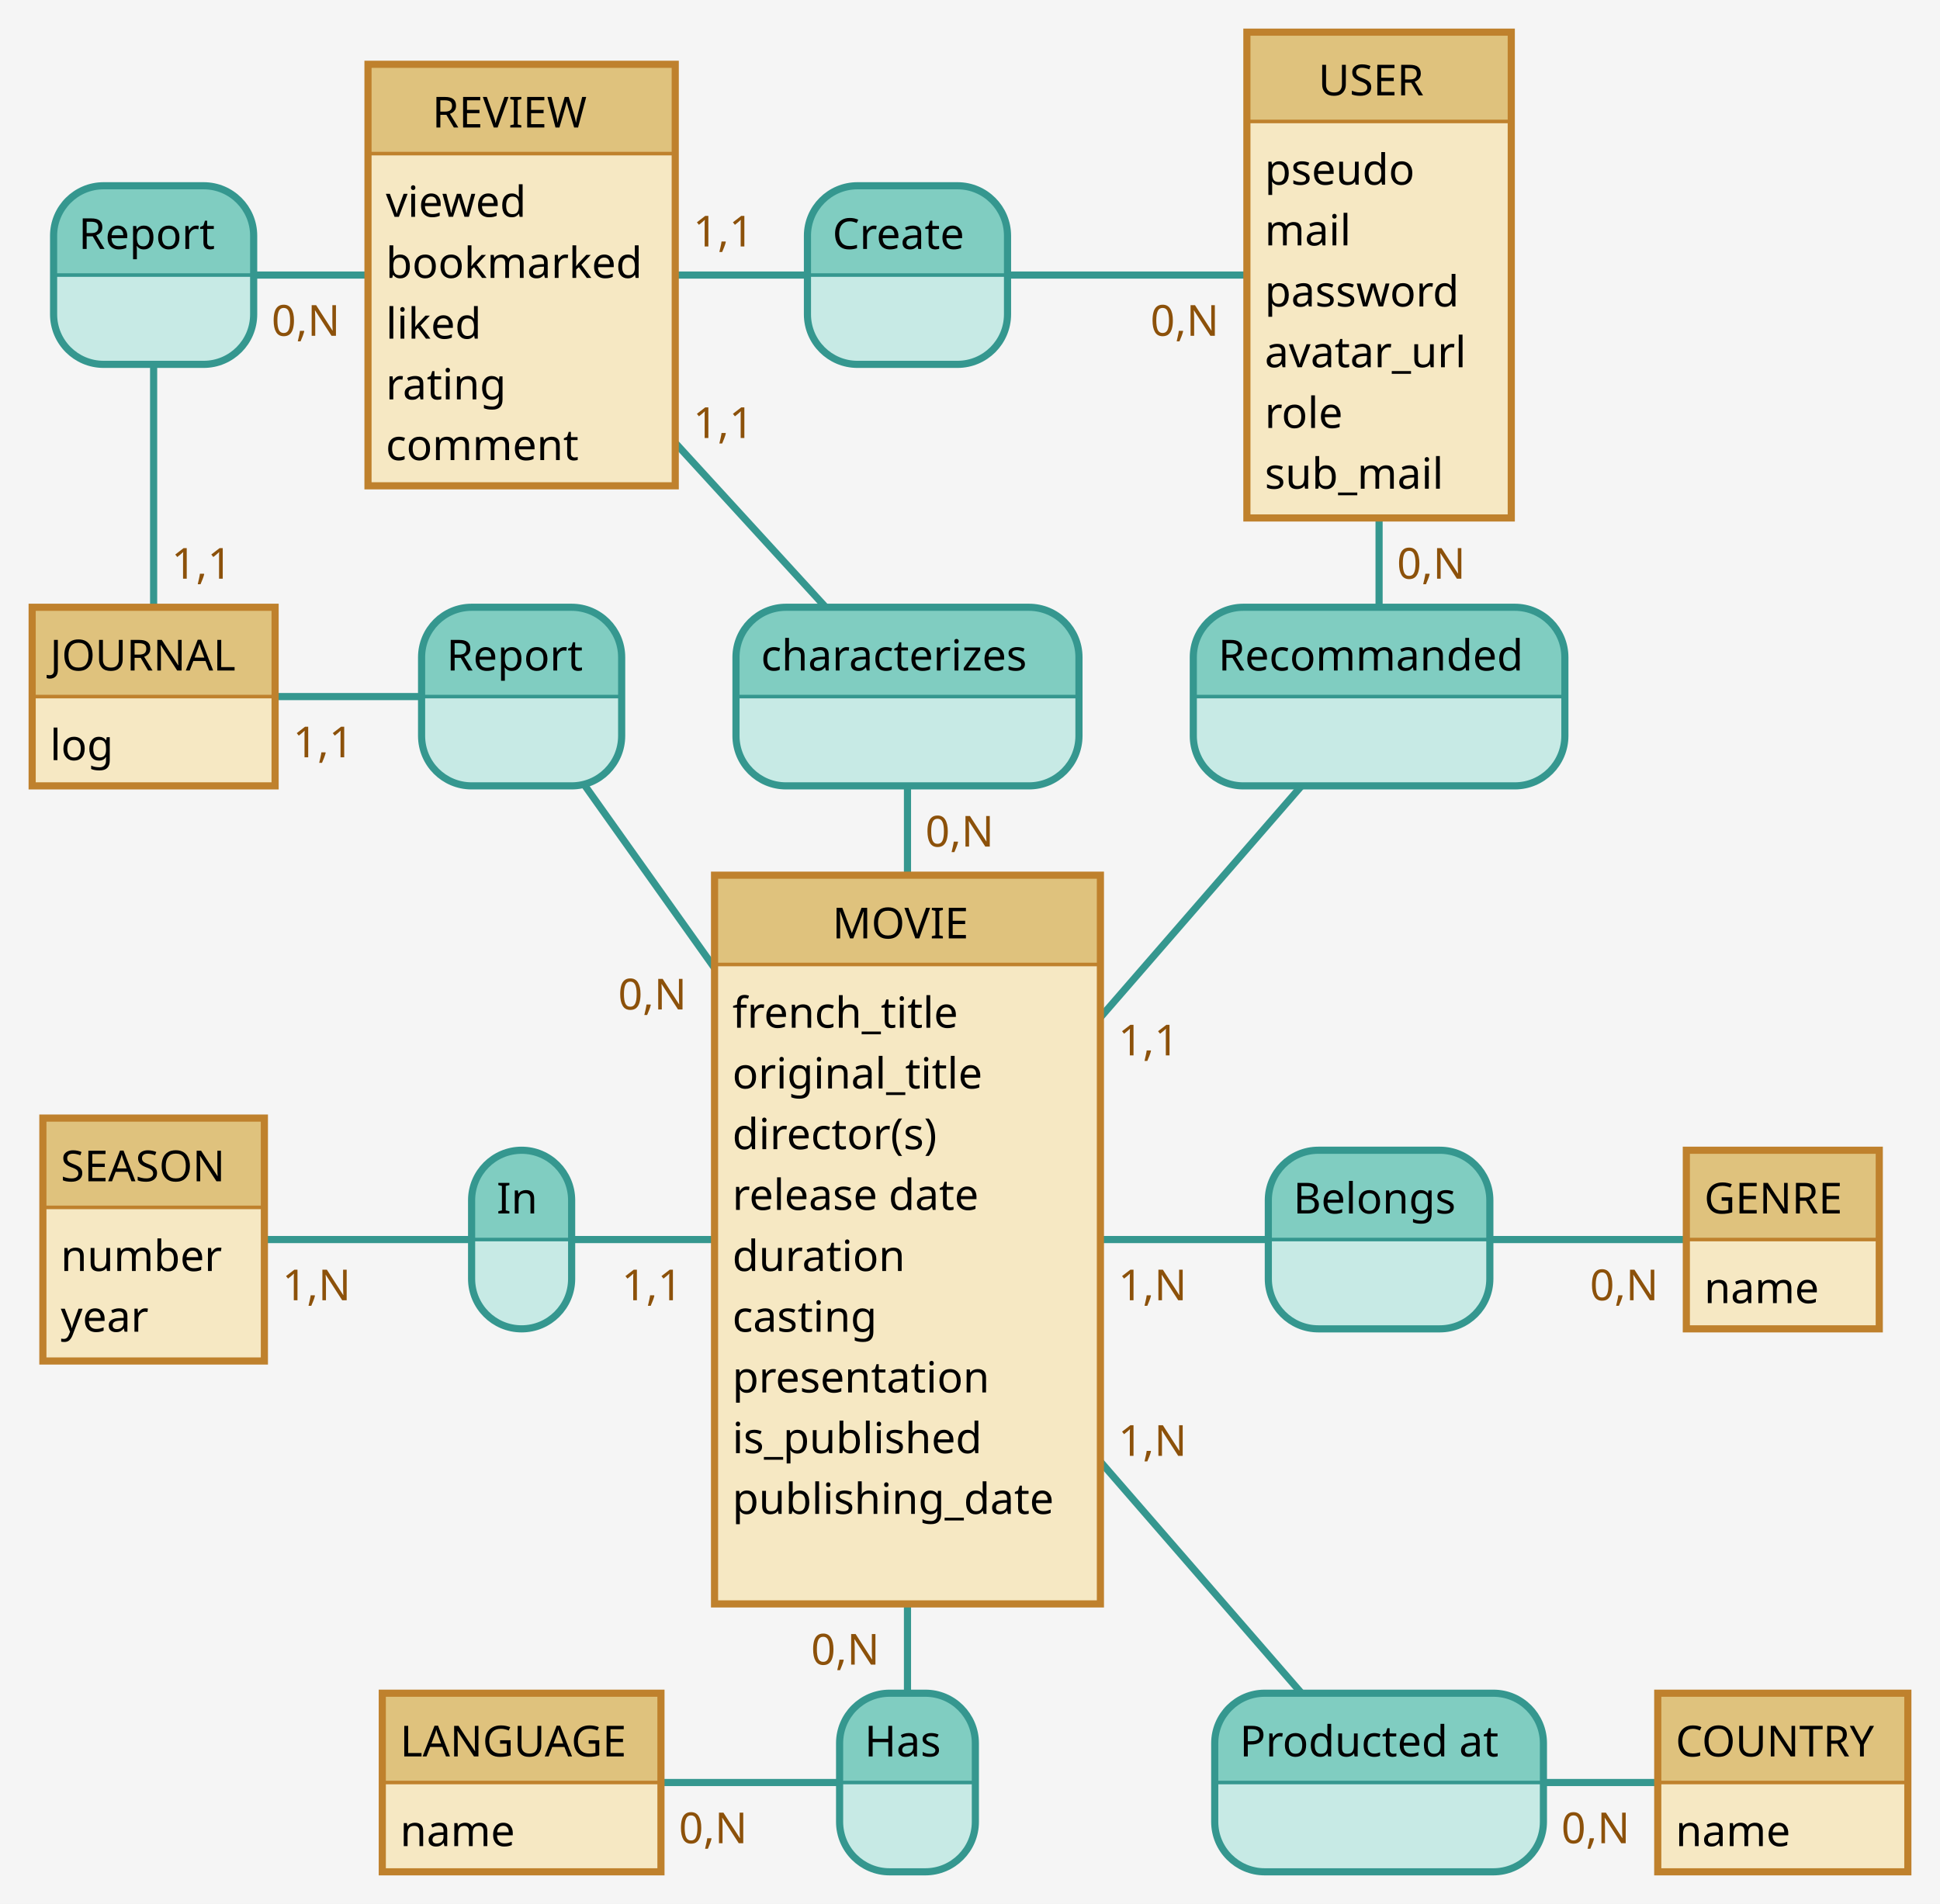
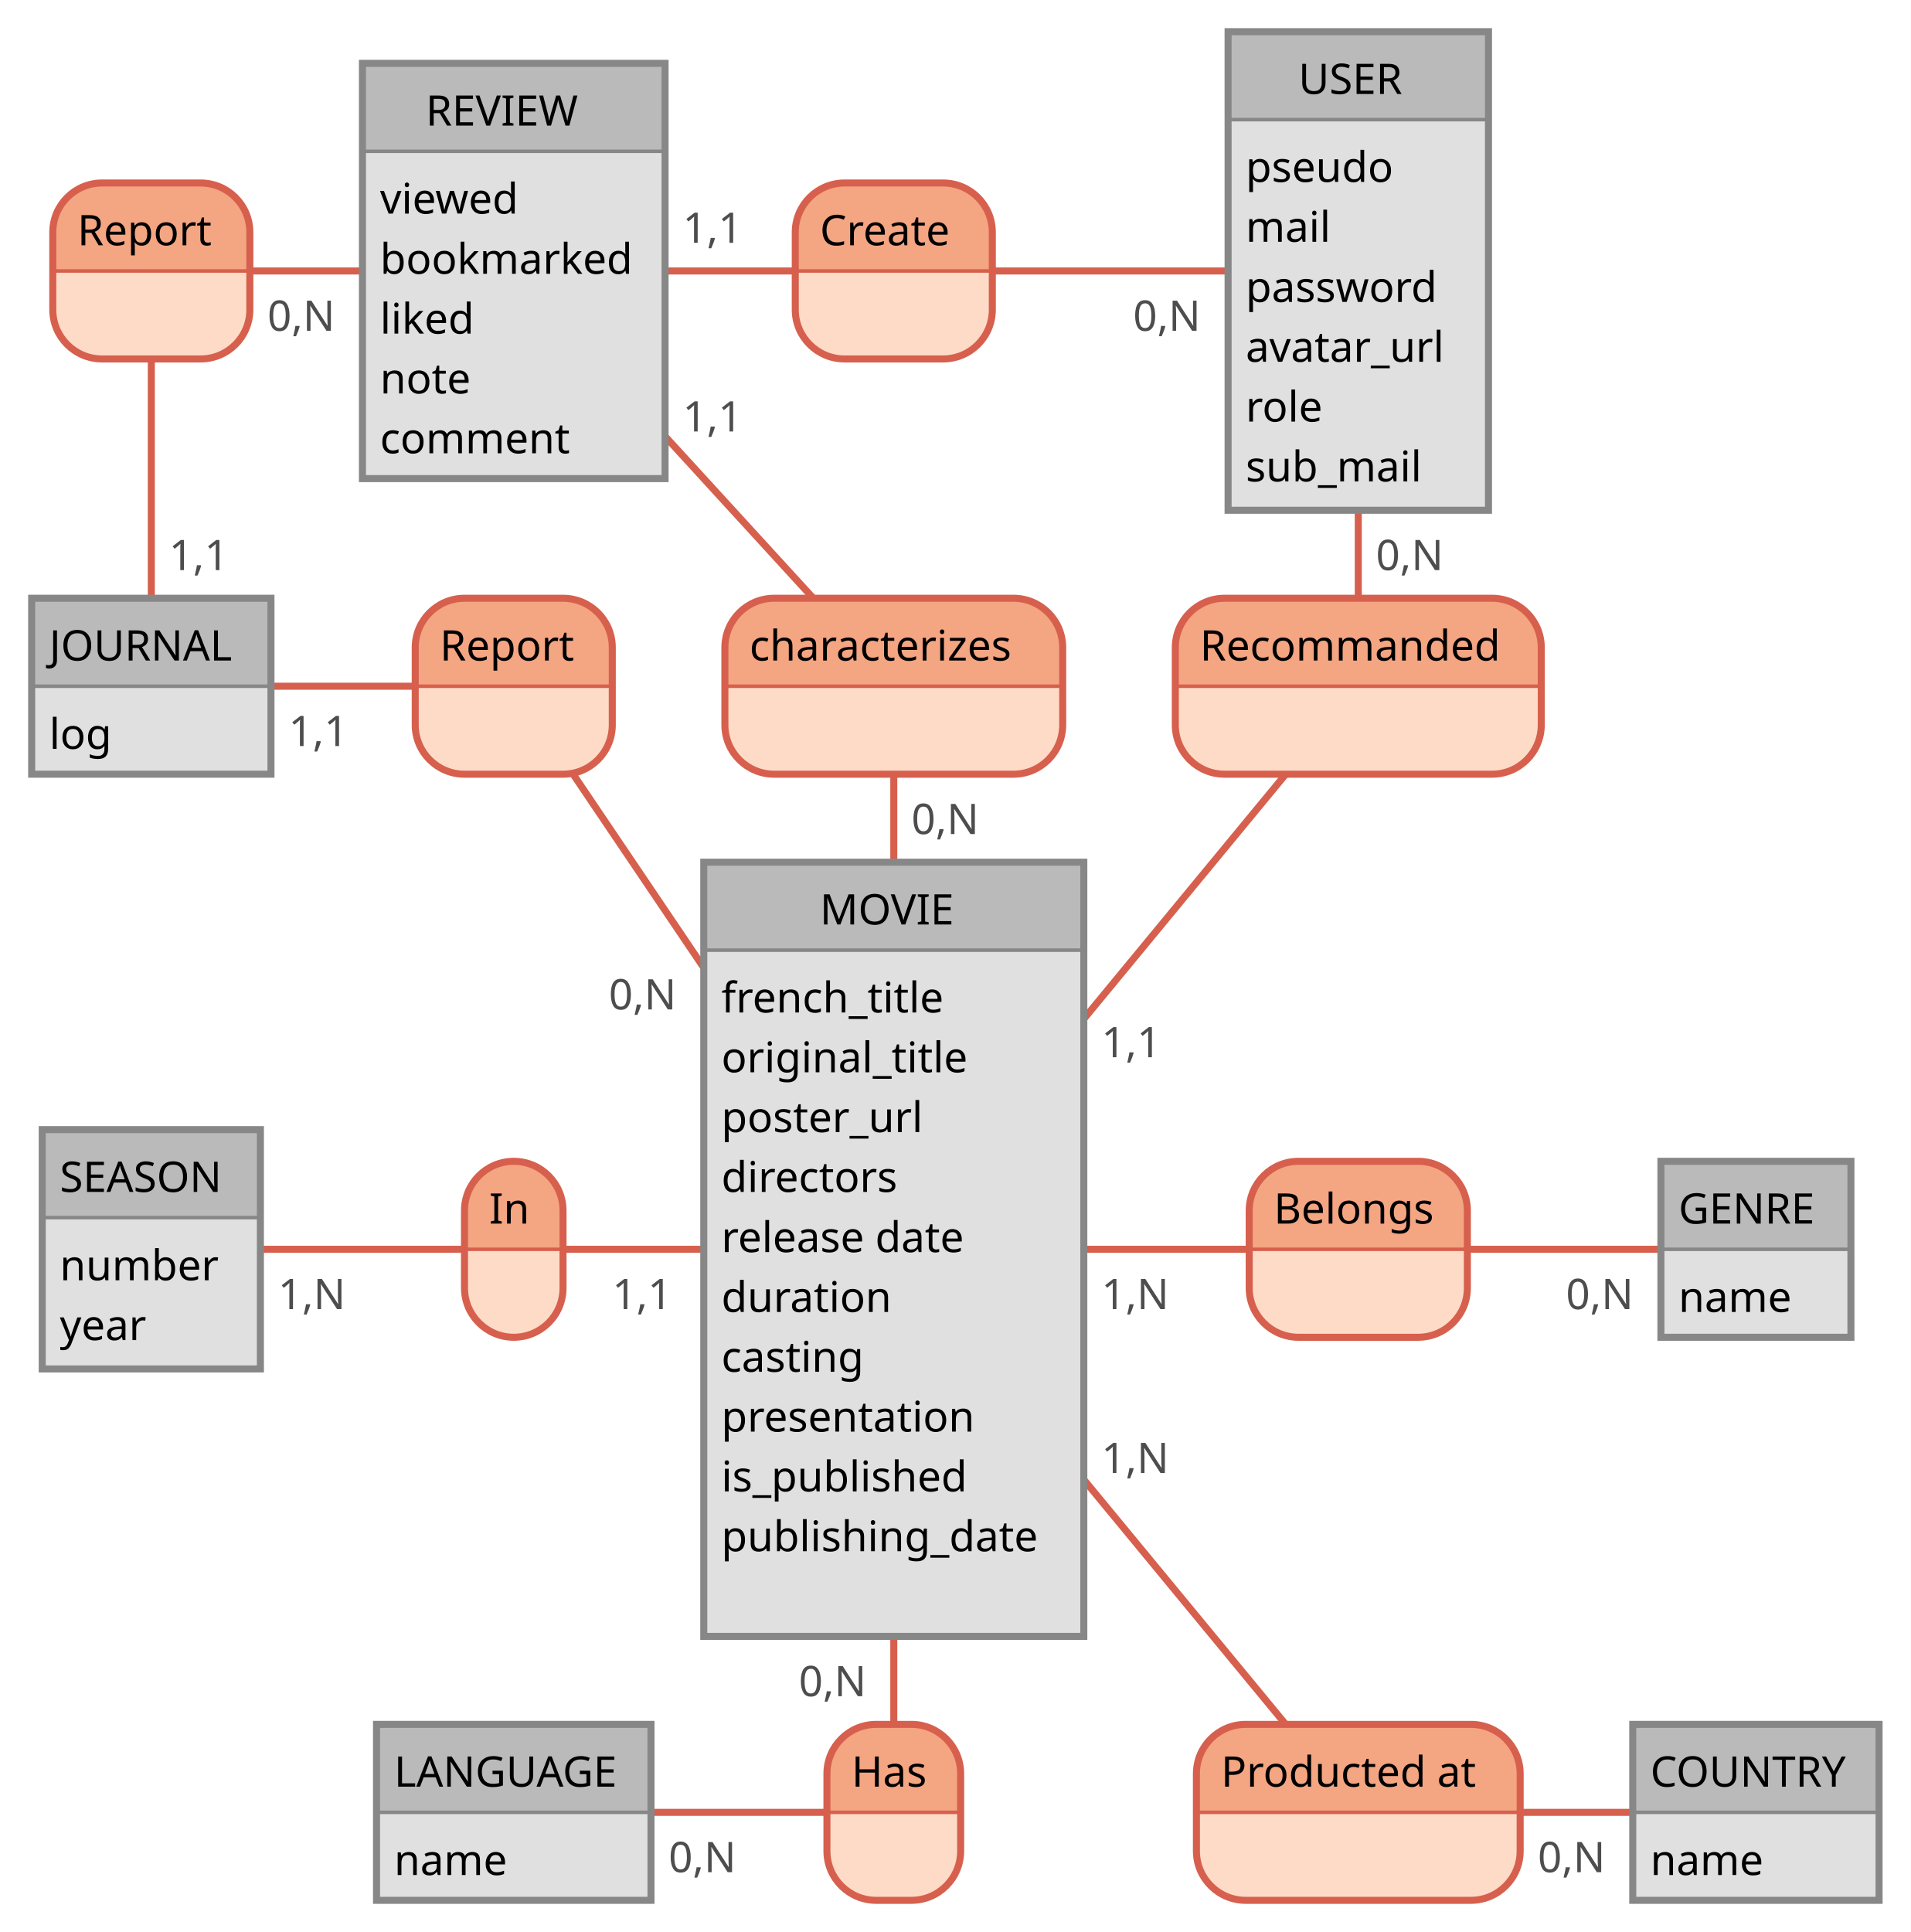
- <svg xmlns="http://www.w3.org/2000/svg" width="543" height="533" view_box="0 0 543 533">\n\n<rect id="frame" x="0" y="0" width="543" height="533" fill="#f5f5f5" stroke="none" stroke-width="0" />
-   <line x1="146" y1="77" x2="254" y2="195" stroke="#35978f" stroke-width="2" />
-   <text x="194" y="122.61" fill="#8c510a" font-family="Verdana" font-size="12">1,1</text>
-   <line x1="254" y1="347" x2="254" y2="195" stroke="#35978f" stroke-width="2" />
-   <text x="259.0" y="237" fill="#8c510a" font-family="Verdana" font-size="12">0,N</text>
+ <svg xmlns="http://www.w3.org/2000/svg" width="543" height="549" view_box="0 0 543 549">\n\n<rect id="frame" x="0" y="0" width="543" height="549" fill="#ffffff" stroke="none" stroke-width="0" />
+   <line x1="146" y1="77" x2="254" y2="195" stroke="#d6604d" stroke-width="2" />
+   <text x="194" y="122.61" fill="#4d4d4d" font-family="Verdana" font-size="12">1,1</text>
+   <line x1="254" y1="355" x2="254" y2="195" stroke="#d6604d" stroke-width="2" />
+   <text x="259.0" y="237" fill="#4d4d4d" font-family="Verdana" font-size="12">0,N</text>
  <g id="association-characterizes">
-     <path d="M 288 170 a 14 14 90 0 1 14 14 V 195 h -96 V 184 a 14 14 90 0 1 14 -14" fill="#80cdc1" stroke="#80cdc1" stroke-width="0" />
-     <path d="M 302 195.0 v 11 a 14 14 90 0 1 -14 14 H 220 a 14 14 90 0 1 -14 -14 V 195.0 H 96" fill="#c7eae5" stroke="#c7eae5" stroke-width="0" />
-     <rect x="206" y="170" width="96" height="50" fill="none" rx="14" stroke="#35978f" stroke-width="2" />
-     <line x1="206" y1="195" x2="302" y2="195" stroke="#35978f" stroke-width="1" />
+     <path d="M 288 170 a 14 14 90 0 1 14 14 V 195 h -96 V 184 a 14 14 90 0 1 14 -14" fill="#f4a582" stroke="#f4a582" stroke-width="0" />
+     <path d="M 302 195.0 v 11 a 14 14 90 0 1 -14 14 H 220 a 14 14 90 0 1 -14 -14 V 195.0 H 96" fill="#fddbc7" stroke="#fddbc7" stroke-width="0" />
+     <rect x="206" y="170" width="96" height="50" fill="none" rx="14" stroke="#d6604d" stroke-width="2" />
+     <line x1="206" y1="195" x2="302" y2="195" stroke="#d6604d" stroke-width="1" />
    <text x="213" y="187.7" fill="#000000" font-family="Verdana" font-size="12">characterizes</text>
  </g>
-   <line x1="386" y1="77" x2="254" y2="77" stroke="#35978f" stroke-width="2" />
-   <text x="322" y="94.0" fill="#8c510a" font-family="Verdana" font-size="12">0,N</text>
-   <line x1="146" y1="77" x2="254" y2="77" stroke="#35978f" stroke-width="2" />
-   <text x="194" y="69.0" fill="#8c510a" font-family="Verdana" font-size="12">1,1</text>
+   <line x1="386" y1="77" x2="254" y2="77" stroke="#d6604d" stroke-width="2" />
+   <text x="322" y="94.0" fill="#4d4d4d" font-family="Verdana" font-size="12">0,N</text>
+   <line x1="146" y1="77" x2="254" y2="77" stroke="#d6604d" stroke-width="2" />
+   <text x="194" y="69.0" fill="#4d4d4d" font-family="Verdana" font-size="12">1,1</text>
  <g id="association-Create">
-     <path d="M 268 52 a 14 14 90 0 1 14 14 V 77 h -56 V 66 a 14 14 90 0 1 14 -14" fill="#80cdc1" stroke="#80cdc1" stroke-width="0" />
-     <path d="M 282 77.0 v 11 a 14 14 90 0 1 -14 14 H 240 a 14 14 90 0 1 -14 -14 V 77.0 H 56" fill="#c7eae5" stroke="#c7eae5" stroke-width="0" />
-     <rect x="226" y="52" width="56" height="50" fill="none" rx="14" stroke="#35978f" stroke-width="2" />
-     <line x1="226" y1="77" x2="282" y2="77" stroke="#35978f" stroke-width="1" />
+     <path d="M 268 52 a 14 14 90 0 1 14 14 V 77 h -56 V 66 a 14 14 90 0 1 14 -14" fill="#f4a582" stroke="#f4a582" stroke-width="0" />
+     <path d="M 282 77.0 v 11 a 14 14 90 0 1 -14 14 H 240 a 14 14 90 0 1 -14 -14 V 77.0 H 56" fill="#fddbc7" stroke="#fddbc7" stroke-width="0" />
+     <rect x="226" y="52" width="56" height="50" fill="none" rx="14" stroke="#d6604d" stroke-width="2" />
+     <line x1="226" y1="77" x2="282" y2="77" stroke="#d6604d" stroke-width="1" />
    <text x="233" y="69.7" fill="#000000" font-family="Verdana" font-size="12">Create</text>
  </g>
-   <line x1="254" y1="347" x2="146" y2="195" stroke="#35978f" stroke-width="2" />
-   <text x="173" y="282.598" fill="#8c510a" font-family="Verdana" font-size="12">0,N</text>
-   <line x1="43" y1="195" x2="146" y2="195" stroke="#35978f" stroke-width="2" />
-   <text x="82" y="212.0" fill="#8c510a" font-family="Verdana" font-size="12">1,1</text>
+   <line x1="254" y1="355" x2="146" y2="195" stroke="#d6604d" stroke-width="2" />
+   <text x="173" y="286.834" fill="#4d4d4d" font-family="Verdana" font-size="12">0,N</text>
+   <line x1="43" y1="195" x2="146" y2="195" stroke="#d6604d" stroke-width="2" />
+   <text x="82" y="212.0" fill="#4d4d4d" font-family="Verdana" font-size="12">1,1</text>
  <g id="association-Report2">
-     <path d="M 160 170 a 14 14 90 0 1 14 14 V 195 h -56 V 184 a 14 14 90 0 1 14 -14" fill="#80cdc1" stroke="#80cdc1" stroke-width="0" />
-     <path d="M 174 195.0 v 11 a 14 14 90 0 1 -14 14 H 132 a 14 14 90 0 1 -14 -14 V 195.0 H 56" fill="#c7eae5" stroke="#c7eae5" stroke-width="0" />
-     <rect x="118" y="170" width="56" height="50" fill="none" rx="14" stroke="#35978f" stroke-width="2" />
-     <line x1="118" y1="195" x2="174" y2="195" stroke="#35978f" stroke-width="1" />
+     <path d="M 160 170 a 14 14 90 0 1 14 14 V 195 h -56 V 184 a 14 14 90 0 1 14 -14" fill="#f4a582" stroke="#f4a582" stroke-width="0" />
+     <path d="M 174 195.0 v 11 a 14 14 90 0 1 -14 14 H 132 a 14 14 90 0 1 -14 -14 V 195.0 H 56" fill="#fddbc7" stroke="#fddbc7" stroke-width="0" />
+     <rect x="118" y="170" width="56" height="50" fill="none" rx="14" stroke="#d6604d" stroke-width="2" />
+     <line x1="118" y1="195" x2="174" y2="195" stroke="#d6604d" stroke-width="1" />
    <text x="125" y="187.7" fill="#000000" font-family="Verdana" font-size="12">Report</text>
  </g>
-   <line x1="499" y1="347" x2="386" y2="347" stroke="#35978f" stroke-width="2" />
-   <text x="445" y="364.0" fill="#8c510a" font-family="Verdana" font-size="12">0,N</text>
-   <line x1="254" y1="347" x2="386" y2="347" stroke="#35978f" stroke-width="2" />
-   <text x="313" y="364.0" fill="#8c510a" font-family="Verdana" font-size="12">1,N</text>
+   <line x1="499" y1="355" x2="386" y2="355" stroke="#d6604d" stroke-width="2" />
+   <text x="445" y="372.0" fill="#4d4d4d" font-family="Verdana" font-size="12">0,N</text>
+   <line x1="254" y1="355" x2="386" y2="355" stroke="#d6604d" stroke-width="2" />
+   <text x="313" y="372.0" fill="#4d4d4d" font-family="Verdana" font-size="12">1,N</text>
  <g id="association-Belongs">
-     <path d="M 403 322 a 14 14 90 0 1 14 14 V 347 h -62 V 336 a 14 14 90 0 1 14 -14" fill="#80cdc1" stroke="#80cdc1" stroke-width="0" />
-     <path d="M 417 347.0 v 11 a 14 14 90 0 1 -14 14 H 369 a 14 14 90 0 1 -14 -14 V 347.0 H 62" fill="#c7eae5" stroke="#c7eae5" stroke-width="0" />
-     <rect x="355" y="322" width="62" height="50" fill="none" rx="14" stroke="#35978f" stroke-width="2" />
-     <line x1="355" y1="347" x2="417" y2="347" stroke="#35978f" stroke-width="1" />
-     <text x="362" y="339.7" fill="#000000" font-family="Verdana" font-size="12">Belongs</text>
-   </g>
-   <line x1="386" y1="77" x2="386" y2="195" stroke="#35978f" stroke-width="2" />
-   <text x="391.0" y="162" fill="#8c510a" font-family="Verdana" font-size="12">0,N</text>
-   <line x1="254" y1="347" x2="386" y2="195" stroke="#35978f" stroke-width="2" />
-   <text x="313" y="295.45" fill="#8c510a" font-family="Verdana" font-size="12">1,1</text>
+     <path d="M 403 330 a 14 14 90 0 1 14 14 V 355 h -62 V 344 a 14 14 90 0 1 14 -14" fill="#f4a582" stroke="#f4a582" stroke-width="0" />
+     <path d="M 417 355.0 v 11 a 14 14 90 0 1 -14 14 H 369 a 14 14 90 0 1 -14 -14 V 355.0 H 62" fill="#fddbc7" stroke="#fddbc7" stroke-width="0" />
+     <rect x="355" y="330" width="62" height="50" fill="none" rx="14" stroke="#d6604d" stroke-width="2" />
+     <line x1="355" y1="355" x2="417" y2="355" stroke="#d6604d" stroke-width="1" />
+     <text x="362" y="347.7" fill="#000000" font-family="Verdana" font-size="12">Belongs</text>
+   </g>
+   <line x1="386" y1="77" x2="386" y2="195" stroke="#d6604d" stroke-width="2" />
+   <text x="391.0" y="162" fill="#4d4d4d" font-family="Verdana" font-size="12">0,N</text>
+   <line x1="254" y1="355" x2="386" y2="195" stroke="#d6604d" stroke-width="2" />
+   <text x="313" y="300.429" fill="#4d4d4d" font-family="Verdana" font-size="12">1,1</text>
  <g id="association-Recommanded">
-     <path d="M 424 170 a 14 14 90 0 1 14 14 V 195 h -104 V 184 a 14 14 90 0 1 14 -14" fill="#80cdc1" stroke="#80cdc1" stroke-width="0" />
-     <path d="M 438 195.0 v 11 a 14 14 90 0 1 -14 14 H 348 a 14 14 90 0 1 -14 -14 V 195.0 H 104" fill="#c7eae5" stroke="#c7eae5" stroke-width="0" />
-     <rect x="334" y="170" width="104" height="50" fill="none" rx="14" stroke="#35978f" stroke-width="2" />
-     <line x1="334" y1="195" x2="438" y2="195" stroke="#35978f" stroke-width="1" />
+     <path d="M 424 170 a 14 14 90 0 1 14 14 V 195 h -104 V 184 a 14 14 90 0 1 14 -14" fill="#f4a582" stroke="#f4a582" stroke-width="0" />
+     <path d="M 438 195.0 v 11 a 14 14 90 0 1 -14 14 H 348 a 14 14 90 0 1 -14 -14 V 195.0 H 104" fill="#fddbc7" stroke="#fddbc7" stroke-width="0" />
+     <rect x="334" y="170" width="104" height="50" fill="none" rx="14" stroke="#d6604d" stroke-width="2" />
+     <line x1="334" y1="195" x2="438" y2="195" stroke="#d6604d" stroke-width="1" />
    <text x="341" y="187.7" fill="#000000" font-family="Verdana" font-size="12">Recommanded</text>
  </g>
-   <line x1="43" y1="347" x2="146" y2="347" stroke="#35978f" stroke-width="2" />
-   <text x="79" y="364.0" fill="#8c510a" font-family="Verdana" font-size="12">1,N</text>
-   <line x1="254" y1="347" x2="146" y2="347" stroke="#35978f" stroke-width="2" />
-   <text x="174" y="364.0" fill="#8c510a" font-family="Verdana" font-size="12">1,1</text>
+   <line x1="43" y1="355" x2="146" y2="355" stroke="#d6604d" stroke-width="2" />
+   <text x="79" y="372.0" fill="#4d4d4d" font-family="Verdana" font-size="12">1,N</text>
+   <line x1="254" y1="355" x2="146" y2="355" stroke="#d6604d" stroke-width="2" />
+   <text x="174" y="372.0" fill="#4d4d4d" font-family="Verdana" font-size="12">1,1</text>
  <g id="association-In">
-     <path d="M 146 322 a 14 14 90 0 1 14 14 V 347 h -28 V 336 a 14 14 90 0 1 14 -14" fill="#80cdc1" stroke="#80cdc1" stroke-width="0" />
-     <path d="M 160 347.0 v 11 a 14 14 90 0 1 -14 14 H 146 a 14 14 90 0 1 -14 -14 V 347.0 H 28" fill="#c7eae5" stroke="#c7eae5" stroke-width="0" />
-     <rect x="132" y="322" width="28" height="50" fill="none" rx="14" stroke="#35978f" stroke-width="2" />
-     <line x1="132" y1="347" x2="160" y2="347" stroke="#35978f" stroke-width="1" />
-     <text x="139" y="339.7" fill="#000000" font-family="Verdana" font-size="12">In</text>
-   </g>
-   <line x1="146" y1="77" x2="43" y2="77" stroke="#35978f" stroke-width="2" />
-   <text x="76" y="94.0" fill="#8c510a" font-family="Verdana" font-size="12">0,N</text>
-   <line x1="43" y1="195" x2="43" y2="77" stroke="#35978f" stroke-width="2" />
-   <text x="48.0" y="162" fill="#8c510a" font-family="Verdana" font-size="12">1,1</text>
+     <path d="M 146 330 a 14 14 90 0 1 14 14 V 355 h -28 V 344 a 14 14 90 0 1 14 -14" fill="#f4a582" stroke="#f4a582" stroke-width="0" />
+     <path d="M 160 355.0 v 11 a 14 14 90 0 1 -14 14 H 146 a 14 14 90 0 1 -14 -14 V 355.0 H 28" fill="#fddbc7" stroke="#fddbc7" stroke-width="0" />
+     <rect x="132" y="330" width="28" height="50" fill="none" rx="14" stroke="#d6604d" stroke-width="2" />
+     <line x1="132" y1="355" x2="160" y2="355" stroke="#d6604d" stroke-width="1" />
+     <text x="139" y="347.7" fill="#000000" font-family="Verdana" font-size="12">In</text>
+   </g>
+   <line x1="146" y1="77" x2="43" y2="77" stroke="#d6604d" stroke-width="2" />
+   <text x="76" y="94.0" fill="#4d4d4d" font-family="Verdana" font-size="12">0,N</text>
+   <line x1="43" y1="195" x2="43" y2="77" stroke="#d6604d" stroke-width="2" />
+   <text x="48.0" y="162" fill="#4d4d4d" font-family="Verdana" font-size="12">1,1</text>
  <g id="association-Report">
-     <path d="M 57 52 a 14 14 90 0 1 14 14 V 77 h -56 V 66 a 14 14 90 0 1 14 -14" fill="#80cdc1" stroke="#80cdc1" stroke-width="0" />
-     <path d="M 71 77.0 v 11 a 14 14 90 0 1 -14 14 H 29 a 14 14 90 0 1 -14 -14 V 77.0 H 56" fill="#c7eae5" stroke="#c7eae5" stroke-width="0" />
-     <rect x="15" y="52" width="56" height="50" fill="none" rx="14" stroke="#35978f" stroke-width="2" />
-     <line x1="15" y1="77" x2="71" y2="77" stroke="#35978f" stroke-width="1" />
+     <path d="M 57 52 a 14 14 90 0 1 14 14 V 77 h -56 V 66 a 14 14 90 0 1 14 -14" fill="#f4a582" stroke="#f4a582" stroke-width="0" />
+     <path d="M 71 77.0 v 11 a 14 14 90 0 1 -14 14 H 29 a 14 14 90 0 1 -14 -14 V 77.0 H 56" fill="#fddbc7" stroke="#fddbc7" stroke-width="0" />
+     <rect x="15" y="52" width="56" height="50" fill="none" rx="14" stroke="#d6604d" stroke-width="2" />
+     <line x1="15" y1="77" x2="71" y2="77" stroke="#d6604d" stroke-width="1" />
    <text x="22" y="69.7" fill="#000000" font-family="Verdana" font-size="12">Report</text>
  </g>
-   <line x1="499" y1="499" x2="386" y2="499" stroke="#35978f" stroke-width="2" />
-   <text x="437" y="516.0" fill="#8c510a" font-family="Verdana" font-size="12">0,N</text>
-   <line x1="254" y1="347" x2="386" y2="499" stroke="#35978f" stroke-width="2" />
-   <text x="313" y="407.55" fill="#8c510a" font-family="Verdana" font-size="12">1,N</text>
+   <line x1="499" y1="515" x2="386" y2="515" stroke="#d6604d" stroke-width="2" />
+   <text x="437" y="532.0" fill="#4d4d4d" font-family="Verdana" font-size="12">0,N</text>
+   <line x1="254" y1="355" x2="386" y2="515" stroke="#d6604d" stroke-width="2" />
+   <text x="313" y="418.571" fill="#4d4d4d" font-family="Verdana" font-size="12">1,N</text>
  <g id="association-Producted at">
-     <path d="M 418 474 a 14 14 90 0 1 14 14 V 499 h -92 V 488 a 14 14 90 0 1 14 -14" fill="#80cdc1" stroke="#80cdc1" stroke-width="0" />
-     <path d="M 432 499.0 v 11 a 14 14 90 0 1 -14 14 H 354 a 14 14 90 0 1 -14 -14 V 499.0 H 92" fill="#c7eae5" stroke="#c7eae5" stroke-width="0" />
-     <rect x="340" y="474" width="92" height="50" fill="none" rx="14" stroke="#35978f" stroke-width="2" />
-     <line x1="340" y1="499" x2="432" y2="499" stroke="#35978f" stroke-width="1" />
-     <text x="347" y="491.7" fill="#000000" font-family="Verdana" font-size="12">Producted at</text>
-   </g>
-   <line x1="254" y1="347" x2="254" y2="499" stroke="#35978f" stroke-width="2" />
-   <text x="227.0" y="466" fill="#8c510a" font-family="Verdana" font-size="12">0,N</text>
-   <line x1="146" y1="499" x2="254" y2="499" stroke="#35978f" stroke-width="2" />
-   <text x="190" y="516.0" fill="#8c510a" font-family="Verdana" font-size="12">0,N</text>
+     <path d="M 418 490 a 14 14 90 0 1 14 14 V 515 h -92 V 504 a 14 14 90 0 1 14 -14" fill="#f4a582" stroke="#f4a582" stroke-width="0" />
+     <path d="M 432 515.0 v 11 a 14 14 90 0 1 -14 14 H 354 a 14 14 90 0 1 -14 -14 V 515.0 H 92" fill="#fddbc7" stroke="#fddbc7" stroke-width="0" />
+     <rect x="340" y="490" width="92" height="50" fill="none" rx="14" stroke="#d6604d" stroke-width="2" />
+     <line x1="340" y1="515" x2="432" y2="515" stroke="#d6604d" stroke-width="1" />
+     <text x="347" y="507.7" fill="#000000" font-family="Verdana" font-size="12">Producted at</text>
+   </g>
+   <line x1="254" y1="355" x2="254" y2="515" stroke="#d6604d" stroke-width="2" />
+   <text x="227.0" y="482" fill="#4d4d4d" font-family="Verdana" font-size="12">0,N</text>
+   <line x1="146" y1="515" x2="254" y2="515" stroke="#d6604d" stroke-width="2" />
+   <text x="190" y="532.0" fill="#4d4d4d" font-family="Verdana" font-size="12">0,N</text>
  <g id="association-Has">
-     <path d="M 259 474 a 14 14 90 0 1 14 14 V 499 h -38 V 488 a 14 14 90 0 1 14 -14" fill="#80cdc1" stroke="#80cdc1" stroke-width="0" />
-     <path d="M 273 499.0 v 11 a 14 14 90 0 1 -14 14 H 249 a 14 14 90 0 1 -14 -14 V 499.0 H 38" fill="#c7eae5" stroke="#c7eae5" stroke-width="0" />
-     <rect x="235" y="474" width="38" height="50" fill="none" rx="14" stroke="#35978f" stroke-width="2" />
-     <line x1="235" y1="499" x2="273" y2="499" stroke="#35978f" stroke-width="1" />
-     <text x="242" y="491.7" fill="#000000" font-family="Verdana" font-size="12">Has</text>
+     <path d="M 259 490 a 14 14 90 0 1 14 14 V 515 h -38 V 504 a 14 14 90 0 1 14 -14" fill="#f4a582" stroke="#f4a582" stroke-width="0" />
+     <path d="M 273 515.0 v 11 a 14 14 90 0 1 -14 14 H 249 a 14 14 90 0 1 -14 -14 V 515.0 H 38" fill="#fddbc7" stroke="#fddbc7" stroke-width="0" />
+     <rect x="235" y="490" width="38" height="50" fill="none" rx="14" stroke="#d6604d" stroke-width="2" />
+     <line x1="235" y1="515" x2="273" y2="515" stroke="#d6604d" stroke-width="1" />
+     <text x="242" y="507.7" fill="#000000" font-family="Verdana" font-size="12">Has</text>
  </g>
  <g id="entity-LANGUAGE">
    <g id="frame-LANGUAGE">
-       <rect x="107" y="474" width="78" height="25" fill="#dfc27d" stroke="#dfc27d" stroke-width="0" />
-       <rect x="107" y="499.0" width="78" height="25" fill="#f6e8c3" stroke="#f6e8c3" stroke-width="0" />
-       <rect x="107" y="474" width="78" height="50" fill="none" stroke="#bf812d" stroke-width="2" />
-       <line x1="107" y1="499" x2="185" y2="499" stroke="#bf812d" stroke-width="1" />
-     </g>
-     <text x="112" y="491.7" fill="#000000" font-family="Verdana" font-size="12">LANGUAGE</text>
-     <text x="112" y="516.8" fill="#000000" font-family="Verdana" font-size="12">name</text>
+       <rect x="107" y="490" width="78" height="25" fill="#bababa" stroke="#bababa" stroke-width="0" />
+       <rect x="107" y="515.0" width="78" height="25" fill="#e0e0e0" stroke="#e0e0e0" stroke-width="0" />
+       <rect x="107" y="490" width="78" height="50" fill="none" stroke="#878787" stroke-width="2" />
+       <line x1="107" y1="515" x2="185" y2="515" stroke="#878787" stroke-width="1" />
+     </g>
+     <text x="112" y="507.7" fill="#000000" font-family="Verdana" font-size="12">LANGUAGE</text>
+     <text x="112" y="532.8" fill="#000000" font-family="Verdana" font-size="12">name</text>
  </g>
  <g id="entity-COUNTRY">
    <g id="frame-COUNTRY">
-       <rect x="464" y="474" width="70" height="25" fill="#dfc27d" stroke="#dfc27d" stroke-width="0" />
-       <rect x="464" y="499.0" width="70" height="25" fill="#f6e8c3" stroke="#f6e8c3" stroke-width="0" />
-       <rect x="464" y="474" width="70" height="50" fill="none" stroke="#bf812d" stroke-width="2" />
-       <line x1="464" y1="499" x2="534" y2="499" stroke="#bf812d" stroke-width="1" />
-     </g>
-     <text x="469" y="491.7" fill="#000000" font-family="Verdana" font-size="12">COUNTRY</text>
-     <text x="469" y="516.8" fill="#000000" font-family="Verdana" font-size="12">name</text>
+       <rect x="464" y="490" width="70" height="25" fill="#bababa" stroke="#bababa" stroke-width="0" />
+       <rect x="464" y="515.0" width="70" height="25" fill="#e0e0e0" stroke="#e0e0e0" stroke-width="0" />
+       <rect x="464" y="490" width="70" height="50" fill="none" stroke="#878787" stroke-width="2" />
+       <line x1="464" y1="515" x2="534" y2="515" stroke="#878787" stroke-width="1" />
+     </g>
+     <text x="469" y="507.7" fill="#000000" font-family="Verdana" font-size="12">COUNTRY</text>
+     <text x="469" y="532.8" fill="#000000" font-family="Verdana" font-size="12">name</text>
  </g>
  <g id="entity-SEASON">
    <g id="frame-SEASON">
-       <rect x="12" y="313" width="62" height="25" fill="#dfc27d" stroke="#dfc27d" stroke-width="0" />
-       <rect x="12" y="338.0" width="62" height="43" fill="#f6e8c3" stroke="#f6e8c3" stroke-width="0" />
-       <rect x="12" y="313" width="62" height="68" fill="none" stroke="#bf812d" stroke-width="2" />
-       <line x1="12" y1="338" x2="74" y2="338" stroke="#bf812d" stroke-width="1" />
-     </g>
-     <text x="17" y="330.7" fill="#000000" font-family="Verdana" font-size="12">SEASON</text>
-     <text x="17" y="355.8" fill="#000000" font-family="Verdana" font-size="12">number</text>
-     <text x="17" y="372.8" fill="#000000" font-family="Verdana" font-size="12">year</text>
+       <rect x="12" y="321" width="62" height="25" fill="#bababa" stroke="#bababa" stroke-width="0" />
+       <rect x="12" y="346.0" width="62" height="43" fill="#e0e0e0" stroke="#e0e0e0" stroke-width="0" />
+       <rect x="12" y="321" width="62" height="68" fill="none" stroke="#878787" stroke-width="2" />
+       <line x1="12" y1="346" x2="74" y2="346" stroke="#878787" stroke-width="1" />
+     </g>
+     <text x="17" y="338.7" fill="#000000" font-family="Verdana" font-size="12">SEASON</text>
+     <text x="17" y="363.8" fill="#000000" font-family="Verdana" font-size="12">number</text>
+     <text x="17" y="380.8" fill="#000000" font-family="Verdana" font-size="12">year</text>
  </g>
  <g id="entity-REVIEW">
    <g id="frame-REVIEW">
-       <rect x="103" y="18" width="86" height="25" fill="#dfc27d" stroke="#dfc27d" stroke-width="0" />
-       <rect x="103" y="43.0" width="86" height="93" fill="#f6e8c3" stroke="#f6e8c3" stroke-width="0" />
-       <rect x="103" y="18" width="86" height="118" fill="none" stroke="#bf812d" stroke-width="2" />
-       <line x1="103" y1="43" x2="189" y2="43" stroke="#bf812d" stroke-width="1" />
+       <rect x="103" y="18" width="86" height="25" fill="#bababa" stroke="#bababa" stroke-width="0" />
+       <rect x="103" y="43.0" width="86" height="93" fill="#e0e0e0" stroke="#e0e0e0" stroke-width="0" />
+       <rect x="103" y="18" width="86" height="118" fill="none" stroke="#878787" stroke-width="2" />
+       <line x1="103" y1="43" x2="189" y2="43" stroke="#878787" stroke-width="1" />
    </g>
    <text x="121" y="35.7" fill="#000000" font-family="Verdana" font-size="12">REVIEW</text>
    <text x="108" y="60.7" fill="#000000" font-family="Verdana" font-size="12">viewed</text>
    <text x="108" y="77.8" fill="#000000" font-family="Verdana" font-size="12">bookmarked</text>
    <text x="108" y="94.8" fill="#000000" font-family="Verdana" font-size="12">liked</text>
-     <text x="108" y="111.8" fill="#000000" font-family="Verdana" font-size="12">rating</text>
+     <text x="108" y="111.8" fill="#000000" font-family="Verdana" font-size="12">note</text>
    <text x="108" y="128.8" fill="#000000" font-family="Verdana" font-size="12">comment</text>
  </g>
  <g id="entity-USER">
    <g id="frame-USER">
-       <rect x="349" y="9" width="74" height="25" fill="#dfc27d" stroke="#dfc27d" stroke-width="0" />
-       <rect x="349" y="34.0" width="74" height="111" fill="#f6e8c3" stroke="#f6e8c3" stroke-width="0" />
-       <rect x="349" y="9" width="74" height="136" fill="none" stroke="#bf812d" stroke-width="2" />
-       <line x1="349" y1="34" x2="423" y2="34" stroke="#bf812d" stroke-width="1" />
+       <rect x="349" y="9" width="74" height="25" fill="#bababa" stroke="#bababa" stroke-width="0" />
+       <rect x="349" y="34.0" width="74" height="111" fill="#e0e0e0" stroke="#e0e0e0" stroke-width="0" />
+       <rect x="349" y="9" width="74" height="136" fill="none" stroke="#878787" stroke-width="2" />
+       <line x1="349" y1="34" x2="423" y2="34" stroke="#878787" stroke-width="1" />
    </g>
    <text x="369" y="26.7" fill="#000000" font-family="Verdana" font-size="12">USER</text>
    <text x="354" y="51.7" fill="#000000" font-family="Verdana" font-size="12">pseudo</text>
    <text x="354" y="68.7" fill="#000000" font-family="Verdana" font-size="12">mail</text>
    <text x="354" y="85.8" fill="#000000" font-family="Verdana" font-size="12">password</text>
    <text x="354" y="102.8" fill="#000000" font-family="Verdana" font-size="12">avatar_url</text>
    <text x="354" y="119.8" fill="#000000" font-family="Verdana" font-size="12">role</text>
    <text x="354" y="136.8" fill="#000000" font-family="Verdana" font-size="12">sub_mail</text>
  </g>
  <g id="entity-MOVIE">
    <g id="frame-MOVIE">
-       <rect x="200" y="245" width="108" height="25" fill="#dfc27d" stroke="#dfc27d" stroke-width="0" />
-       <rect x="200" y="270.0" width="108" height="179" fill="#f6e8c3" stroke="#f6e8c3" stroke-width="0" />
-       <rect x="200" y="245" width="108" height="204" fill="none" stroke="#bf812d" stroke-width="2" />
-       <line x1="200" y1="270" x2="308" y2="270" stroke="#bf812d" stroke-width="1" />
+       <rect x="200" y="245" width="108" height="25" fill="#bababa" stroke="#bababa" stroke-width="0" />
+       <rect x="200" y="270.0" width="108" height="195" fill="#e0e0e0" stroke="#e0e0e0" stroke-width="0" />
+       <rect x="200" y="245" width="108" height="220" fill="none" stroke="#878787" stroke-width="2" />
+       <line x1="200" y1="270" x2="308" y2="270" stroke="#878787" stroke-width="1" />
    </g>
    <text x="233" y="262.7" fill="#000000" font-family="Verdana" font-size="12">MOVIE</text>
    <text x="205" y="287.7" fill="#000000" font-family="Verdana" font-size="12">french_title</text>
    <text x="205" y="304.7" fill="#000000" font-family="Verdana" font-size="12">original_title</text>
-     <text x="205" y="321.7" fill="#000000" font-family="Verdana" font-size="12">director(s)</text>
-     <text x="205" y="338.7" fill="#000000" font-family="Verdana" font-size="12">release date</text>
-     <text x="205" y="355.8" fill="#000000" font-family="Verdana" font-size="12">duration</text>
-     <text x="205" y="372.8" fill="#000000" font-family="Verdana" font-size="12">casting</text>
-     <text x="205" y="389.8" fill="#000000" font-family="Verdana" font-size="12">presentation</text>
-     <text x="205" y="406.8" fill="#000000" font-family="Verdana" font-size="12">is_published</text>
-     <text x="205" y="423.8" fill="#000000" font-family="Verdana" font-size="12">publishing_date</text>
+     <text x="205" y="321.7" fill="#000000" font-family="Verdana" font-size="12">poster_url</text>
+     <text x="205" y="338.7" fill="#000000" font-family="Verdana" font-size="12">directors</text>
+     <text x="205" y="355.8" fill="#000000" font-family="Verdana" font-size="12">release date</text>
+     <text x="205" y="372.8" fill="#000000" font-family="Verdana" font-size="12">duration</text>
+     <text x="205" y="389.8" fill="#000000" font-family="Verdana" font-size="12">casting</text>
+     <text x="205" y="406.8" fill="#000000" font-family="Verdana" font-size="12">presentation</text>
+     <text x="205" y="423.8" fill="#000000" font-family="Verdana" font-size="12">is_published</text>
+     <text x="205" y="440.8" fill="#000000" font-family="Verdana" font-size="12">publishing_date</text>
  </g>
  <g id="entity-GENRE">
    <g id="frame-GENRE">
-       <rect x="472" y="322" width="54" height="25" fill="#dfc27d" stroke="#dfc27d" stroke-width="0" />
-       <rect x="472" y="347.0" width="54" height="25" fill="#f6e8c3" stroke="#f6e8c3" stroke-width="0" />
-       <rect x="472" y="322" width="54" height="50" fill="none" stroke="#bf812d" stroke-width="2" />
-       <line x1="472" y1="347" x2="526" y2="347" stroke="#bf812d" stroke-width="1" />
-     </g>
-     <text x="477" y="339.7" fill="#000000" font-family="Verdana" font-size="12">GENRE</text>
-     <text x="477" y="364.8" fill="#000000" font-family="Verdana" font-size="12">name</text>
+       <rect x="472" y="330" width="54" height="25" fill="#bababa" stroke="#bababa" stroke-width="0" />
+       <rect x="472" y="355.0" width="54" height="25" fill="#e0e0e0" stroke="#e0e0e0" stroke-width="0" />
+       <rect x="472" y="330" width="54" height="50" fill="none" stroke="#878787" stroke-width="2" />
+       <line x1="472" y1="355" x2="526" y2="355" stroke="#878787" stroke-width="1" />
+     </g>
+     <text x="477" y="347.7" fill="#000000" font-family="Verdana" font-size="12">GENRE</text>
+     <text x="477" y="372.8" fill="#000000" font-family="Verdana" font-size="12">name</text>
  </g>
  <g id="entity-JOURNAL">
    <g id="frame-JOURNAL">
-       <rect x="9" y="170" width="68" height="25" fill="#dfc27d" stroke="#dfc27d" stroke-width="0" />
-       <rect x="9" y="195.0" width="68" height="25" fill="#f6e8c3" stroke="#f6e8c3" stroke-width="0" />
-       <rect x="9" y="170" width="68" height="50" fill="none" stroke="#bf812d" stroke-width="2" />
-       <line x1="9" y1="195" x2="77" y2="195" stroke="#bf812d" stroke-width="1" />
+       <rect x="9" y="170" width="68" height="25" fill="#bababa" stroke="#bababa" stroke-width="0" />
+       <rect x="9" y="195.0" width="68" height="25" fill="#e0e0e0" stroke="#e0e0e0" stroke-width="0" />
+       <rect x="9" y="170" width="68" height="50" fill="none" stroke="#878787" stroke-width="2" />
+       <line x1="9" y1="195" x2="77" y2="195" stroke="#878787" stroke-width="1" />
    </g>
    <text x="14" y="187.7" fill="#000000" font-family="Verdana" font-size="12">JOURNAL</text>
    <text x="14" y="212.8" fill="#000000" font-family="Verdana" font-size="12">log</text>
  </g>
</svg>
